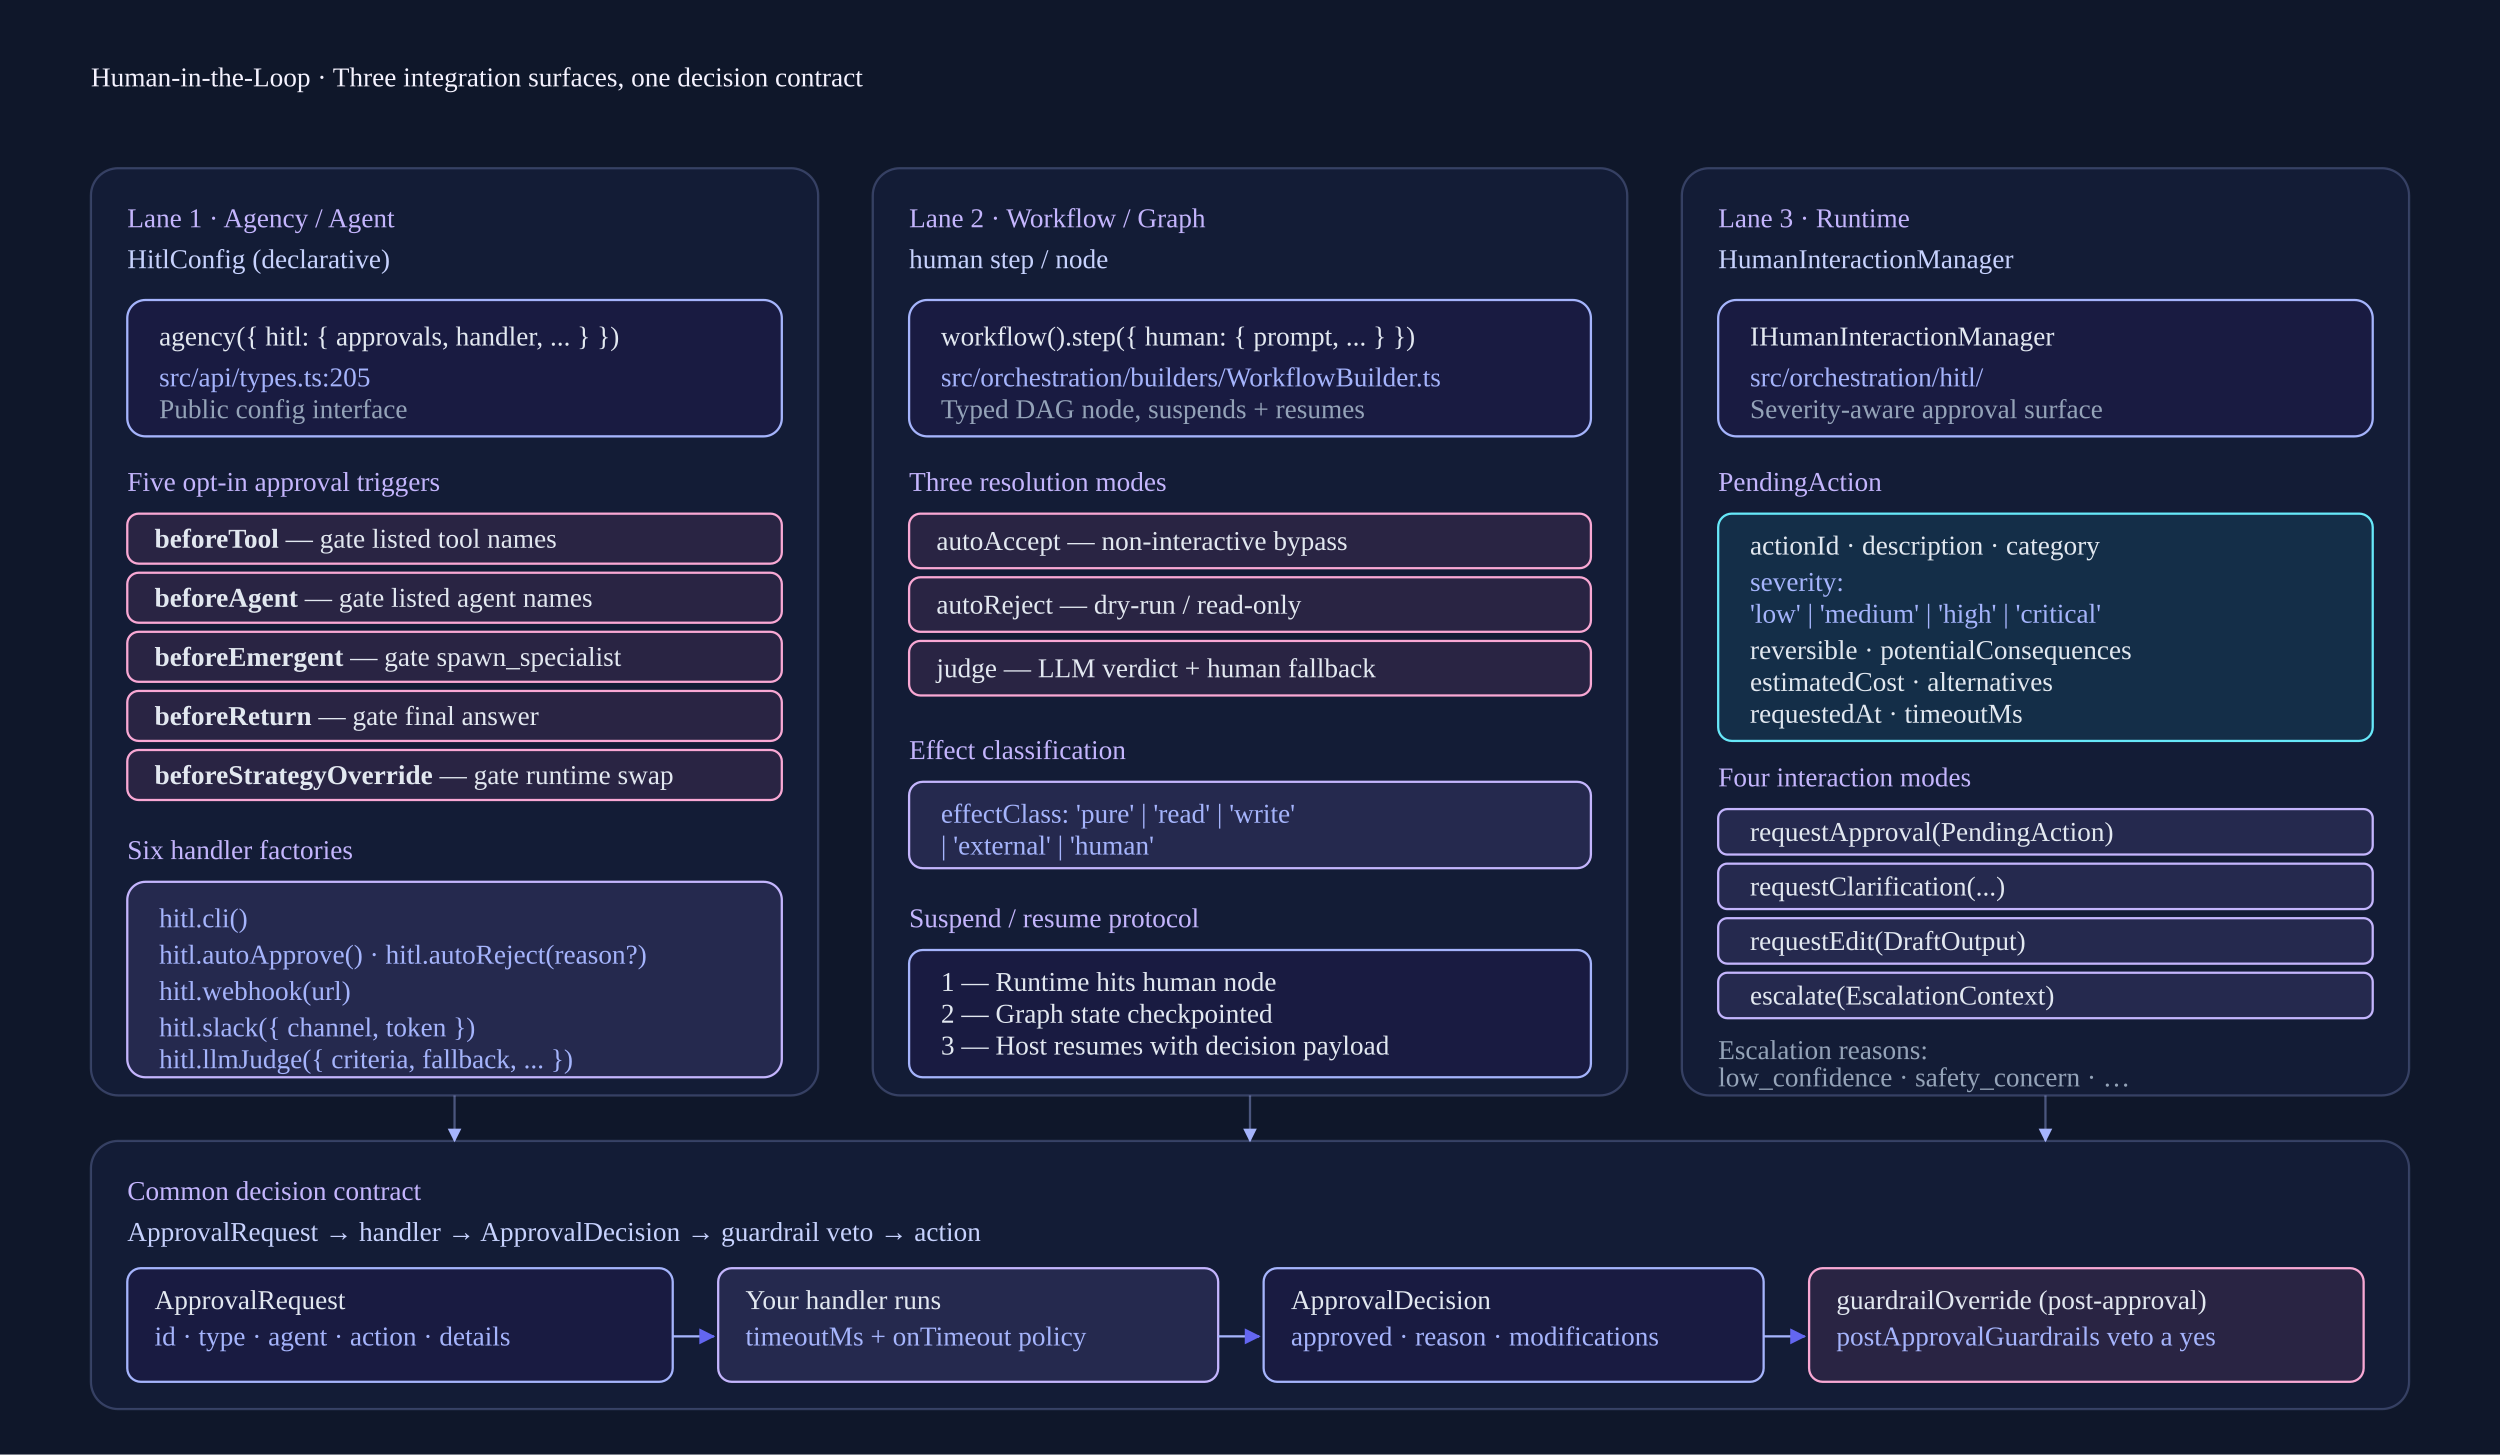
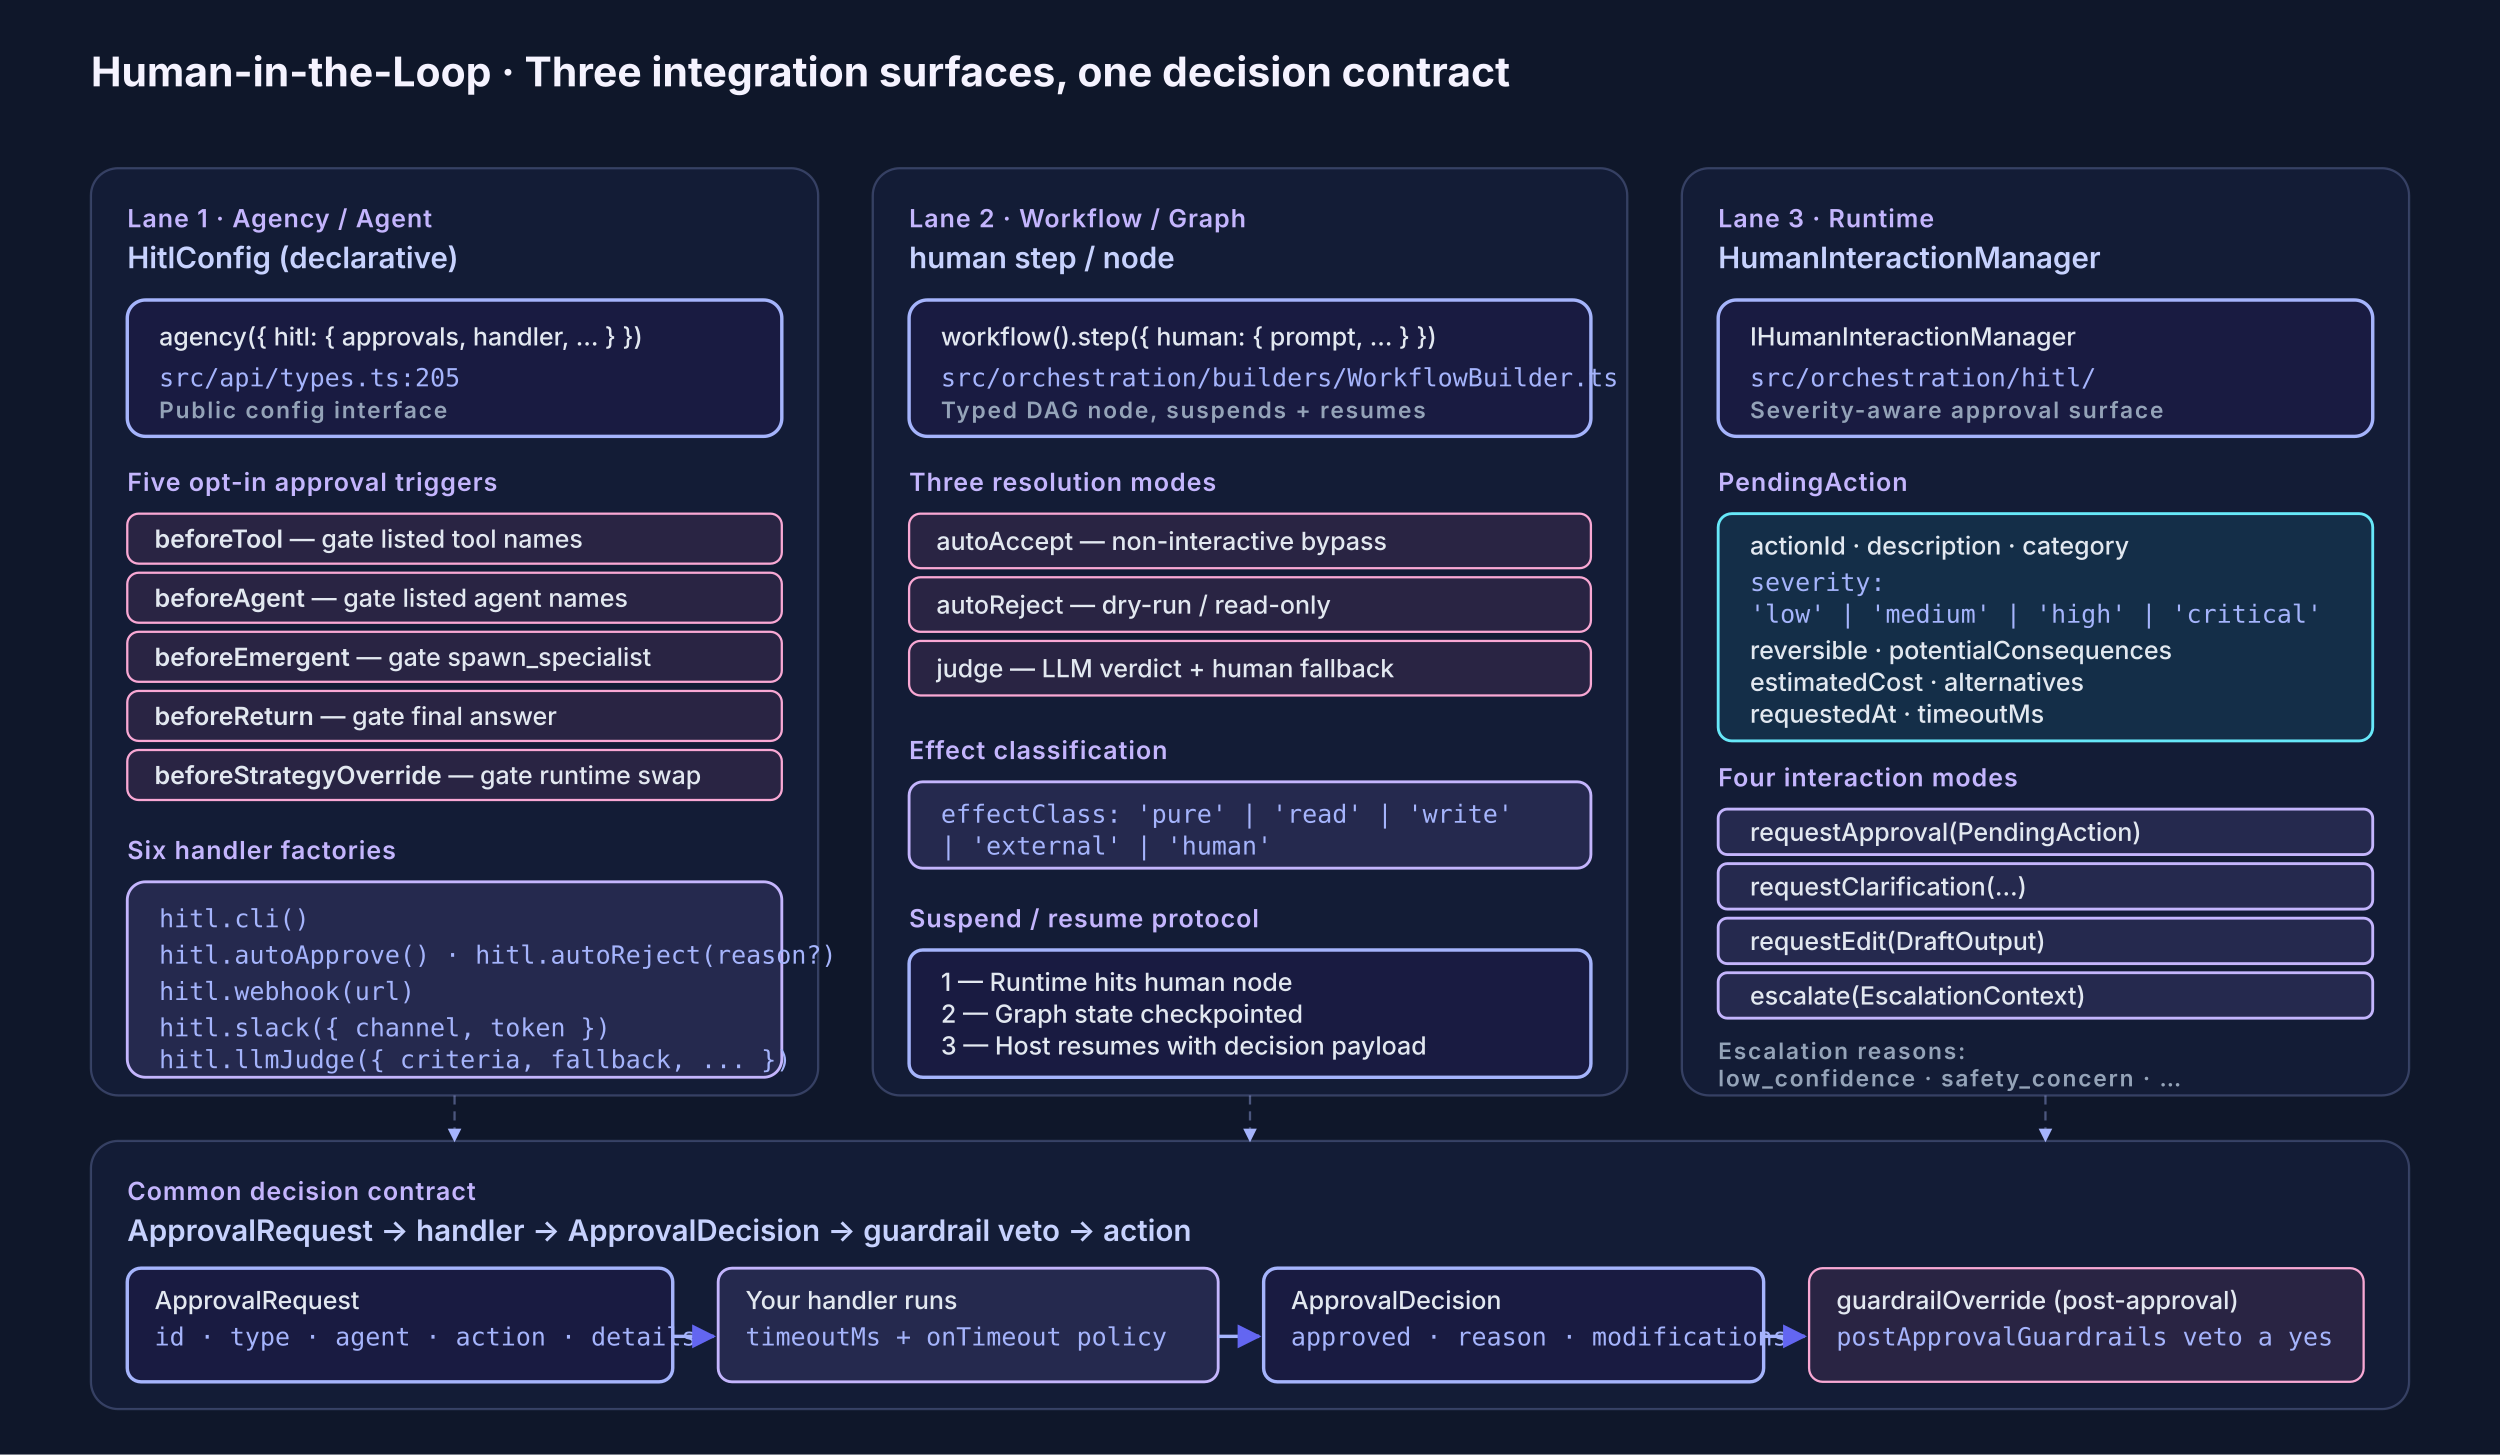
<svg xmlns="http://www.w3.org/2000/svg" viewBox="0 0 1100 640" width="1100" height="640">
  <defs>
    <linearGradient id="hitl-brand" x1="0%" y1="0%" x2="100%" y2="0%">
      <stop offset="0%" stop-color="#6366f1" />
      <stop offset="50%" stop-color="#8b5cf6" />
      <stop offset="100%" stop-color="#ec4899" />
    </linearGradient>
    <style>
      .bg { fill: #0f172a; }
-       .lane-bg { fill: rgba(99, 102, 241, 0.06); stroke: rgba(165, 180, 252, 0.25); }
-       .card { fill: rgba(30, 27, 75, 0.55); stroke: #a5b4fc; }
-       .trigger { fill: rgba(244, 114, 182, 0.10); stroke: #f9a8d4; }
-       .handler { fill: rgba(167, 139, 250, 0.12); stroke: #c4b5fd; }
-       .runtime { fill: rgba(34, 211, 238, 0.10); stroke: #67e8f9; }
-       .arrow { stroke: #a5b4fc; }
-       .arrow-soft { stroke: rgba(165, 180, 252, 0.4); }
-       .h1 { fill: #f5f3ff; }
-       .h2 { fill: #c7d2fe; }
-       .h3 { fill: #c4b5fd; }
-       .b { fill: #e2e8f0; }
-       .m { fill: #a5b4fc; }
-       .lbl { fill: #94a3b8; }
-           </style>
+       .lane-bg { fill: rgba(99, 102, 241, 0.06); stroke: rgba(165, 180, 252, 0.25); stroke-width: 1; }
+       .card { fill: rgba(30, 27, 75, 0.55); stroke: #a5b4fc; stroke-width: 1.5; }
+       .trigger { fill: rgba(244, 114, 182, 0.10); stroke: #f9a8d4; stroke-width: 1; }
+       .handler { fill: rgba(167, 139, 250, 0.12); stroke: #c4b5fd; stroke-width: 1.25; }
+       .runtime { fill: rgba(34, 211, 238, 0.10); stroke: #67e8f9; stroke-width: 1.25; }
+       .arrow { stroke: #a5b4fc; stroke-width: 1.5; fill: none; }
+       .arrow-soft { stroke: rgba(165, 180, 252, 0.4); stroke-width: 1; fill: none; stroke-dasharray: 4 3; }
+       .h1 { font: 700 18px Inter, system-ui, sans-serif; fill: #f5f3ff; }
+       .h2 { font: 600 13px Inter, system-ui, sans-serif; fill: #c7d2fe; }
+       .h3 { font: 600 11px Inter, system-ui, sans-serif; fill: #c4b5fd; letter-spacing: 0.04em; text-transform: uppercase; }
+       .b { font: 500 11px Inter, system-ui, sans-serif; fill: #e2e8f0; }
+       .m { font: 11px 'JetBrains Mono', ui-monospace, monospace; fill: #a5b4fc; }
+       .lbl { font: 600 10px Inter, system-ui, sans-serif; fill: #94a3b8; letter-spacing: 0.08em; text-transform: uppercase; }
+     </style>
    <marker id="arrowhead" viewBox="0 0 10 10" refX="9" refY="5" markerWidth="7" markerHeight="7" orient="auto">
      <path d="M 0 0 L 10 5 L 0 10 z" fill="#6366f1" />
    </marker>
    <marker id="arrowhead-soft" viewBox="0 0 10 10" refX="9" refY="5" markerWidth="6" markerHeight="6" orient="auto">
      <path d="M 0 0 L 10 5 L 0 10 z" fill="#a5b4fc" />
    </marker>
  </defs>
  <rect class="bg" x="0" y="0" width="1100" height="640" />
  <text x="40" y="38" class="h1">Human-in-the-Loop · Three integration surfaces, one decision contract</text>
  <line x1="40" y1="52" x2="1060" y2="52" stroke="url(#hitl-brand)" stroke-width="2" />
  <rect x="40" y="74" width="320" height="408" rx="12" class="lane-bg" />
  <text x="56" y="100" class="h3">Lane 1 · Agency / Agent</text>
  <text x="56" y="118" class="h2">HitlConfig (declarative)</text>
  <rect x="56" y="132" width="288" height="60" rx="8" class="card" />
  <text x="70" y="152" class="b">agency({ hitl: { approvals, handler, ... } })</text>
  <text x="70" y="170" class="m">src/api/types.ts:205</text>
  <text x="70" y="184" class="lbl">Public config interface</text>
  <text x="56" y="216" class="h3">Five opt-in approval triggers</text>
  <rect x="56" y="226" width="288" height="22" rx="5" class="trigger" />
  <text x="68" y="241" class="b">
    <tspan font-weight="600">beforeTool</tspan> — gate listed tool names</text>
  <rect x="56" y="252" width="288" height="22" rx="5" class="trigger" />
  <text x="68" y="267" class="b">
    <tspan font-weight="600">beforeAgent</tspan> — gate listed agent names</text>
  <rect x="56" y="278" width="288" height="22" rx="5" class="trigger" />
  <text x="68" y="293" class="b">
    <tspan font-weight="600">beforeEmergent</tspan> — gate spawn_specialist</text>
  <rect x="56" y="304" width="288" height="22" rx="5" class="trigger" />
  <text x="68" y="319" class="b">
    <tspan font-weight="600">beforeReturn</tspan> — gate final answer</text>
  <rect x="56" y="330" width="288" height="22" rx="5" class="trigger" />
  <text x="68" y="345" class="b">
    <tspan font-weight="600">beforeStrategyOverride</tspan> — gate runtime swap</text>
  <text x="56" y="378" class="h3">Six handler factories</text>
  <rect x="56" y="388" width="288" height="86" rx="8" class="handler" />
  <text x="70" y="408" class="m">hitl.cli()</text>
  <text x="70" y="424" class="m">hitl.autoApprove() · hitl.autoReject(reason?)</text>
  <text x="70" y="440" class="m">hitl.webhook(url)</text>
  <text x="70" y="456" class="m">hitl.slack({ channel, token })</text>
  <text x="70" y="470" class="m">hitl.llmJudge({ criteria, fallback, ... })</text>
  <rect x="384" y="74" width="332" height="408" rx="12" class="lane-bg" />
  <text x="400" y="100" class="h3">Lane 2 · Workflow / Graph</text>
  <text x="400" y="118" class="h2">human step / node</text>
  <rect x="400" y="132" width="300" height="60" rx="8" class="card" />
  <text x="414" y="152" class="b">workflow().step({ human: { prompt, ... } })</text>
  <text x="414" y="170" class="m">src/orchestration/builders/WorkflowBuilder.ts</text>
  <text x="414" y="184" class="lbl">Typed DAG node, suspends + resumes</text>
  <text x="400" y="216" class="h3">Three resolution modes</text>
  <rect x="400" y="226" width="300" height="24" rx="5" class="trigger" />
  <text x="412" y="242" class="b">autoAccept — non-interactive bypass</text>
  <rect x="400" y="254" width="300" height="24" rx="5" class="trigger" />
  <text x="412" y="270" class="b">autoReject — dry-run / read-only</text>
  <rect x="400" y="282" width="300" height="24" rx="5" class="trigger" />
  <text x="412" y="298" class="b">judge — LLM verdict + human fallback</text>
  <text x="400" y="334" class="h3">Effect classification</text>
  <rect x="400" y="344" width="300" height="38" rx="6" class="handler" />
  <text x="414" y="362" class="m">effectClass: 'pure' | 'read' | 'write'</text>
  <text x="414" y="376" class="m">                 | 'external' | 'human'</text>
  <text x="400" y="408" class="h3">Suspend / resume protocol</text>
  <rect x="400" y="418" width="300" height="56" rx="6" class="card" />
  <text x="414" y="436" class="b">1 — Runtime hits human node</text>
  <text x="414" y="450" class="b">2 — Graph state checkpointed</text>
  <text x="414" y="464" class="b">3 — Host resumes with decision payload</text>
  <rect x="740" y="74" width="320" height="408" rx="12" class="lane-bg" />
  <text x="756" y="100" class="h3">Lane 3 · Runtime</text>
  <text x="756" y="118" class="h2">HumanInteractionManager</text>
  <rect x="756" y="132" width="288" height="60" rx="8" class="card" />
  <text x="770" y="152" class="b">IHumanInteractionManager</text>
  <text x="770" y="170" class="m">src/orchestration/hitl/</text>
  <text x="770" y="184" class="lbl">Severity-aware approval surface</text>
  <text x="756" y="216" class="h3">PendingAction</text>
  <rect x="756" y="226" width="288" height="100" rx="6" class="runtime" />
  <text x="770" y="244" class="b">actionId · description · category</text>
  <text x="770" y="260" class="m">severity:</text>
  <text x="770" y="274" class="m">  'low' | 'medium' | 'high' | 'critical'</text>
  <text x="770" y="290" class="b">reversible · potentialConsequences</text>
  <text x="770" y="304" class="b">estimatedCost · alternatives</text>
  <text x="770" y="318" class="b">requestedAt · timeoutMs</text>
  <text x="756" y="346" class="h3">Four interaction modes</text>
  <rect x="756" y="356" width="288" height="20" rx="4" class="handler" />
  <text x="770" y="370" class="b">requestApproval(PendingAction)</text>
  <rect x="756" y="380" width="288" height="20" rx="4" class="handler" />
  <text x="770" y="394" class="b">requestClarification(...)</text>
  <rect x="756" y="404" width="288" height="20" rx="4" class="handler" />
  <text x="770" y="418" class="b">requestEdit(DraftOutput)</text>
  <rect x="756" y="428" width="288" height="20" rx="4" class="handler" />
  <text x="770" y="442" class="b">escalate(EscalationContext)</text>
  <text x="756" y="466" class="lbl">Escalation reasons:</text>
  <text x="756" y="478" class="lbl">low_confidence · safety_concern · …</text>
  <rect x="40" y="502" width="1020" height="118" rx="12" class="lane-bg" />
  <text x="56" y="528" class="h3">Common decision contract</text>
  <text x="56" y="546" class="h2">ApprovalRequest → handler → ApprovalDecision → guardrail veto → action</text>
  <rect x="56" y="558" width="240" height="50" rx="6" class="card" />
  <text x="68" y="576" class="b">ApprovalRequest</text>
  <text x="68" y="592" class="m">id · type · agent · action · details</text>
  <rect x="316" y="558" width="220" height="50" rx="6" class="handler" />
  <text x="328" y="576" class="b">Your handler runs</text>
  <text x="328" y="592" class="m">timeoutMs + onTimeout policy</text>
  <rect x="556" y="558" width="220" height="50" rx="6" class="card" />
  <text x="568" y="576" class="b">ApprovalDecision</text>
  <text x="568" y="592" class="m">approved · reason · modifications</text>
  <rect x="796" y="558" width="244" height="50" rx="6" class="trigger" />
  <text x="808" y="576" class="b">guardrailOverride (post-approval)</text>
  <text x="808" y="592" class="m">postApprovalGuardrails veto a yes</text>
  <path d="M 296 588 L 314 588" class="arrow" marker-end="url(#arrowhead)" />
  <path d="M 536 588 L 554 588" class="arrow" marker-end="url(#arrowhead)" />
  <path d="M 776 588 L 794 588" class="arrow" marker-end="url(#arrowhead)" />
  <path d="M 200 482 Q 200 495 200 502" class="arrow-soft" marker-end="url(#arrowhead-soft)" />
  <path d="M 550 482 Q 550 495 550 502" class="arrow-soft" marker-end="url(#arrowhead-soft)" />
  <path d="M 900 482 Q 900 495 900 502" class="arrow-soft" marker-end="url(#arrowhead-soft)" />
</svg>
